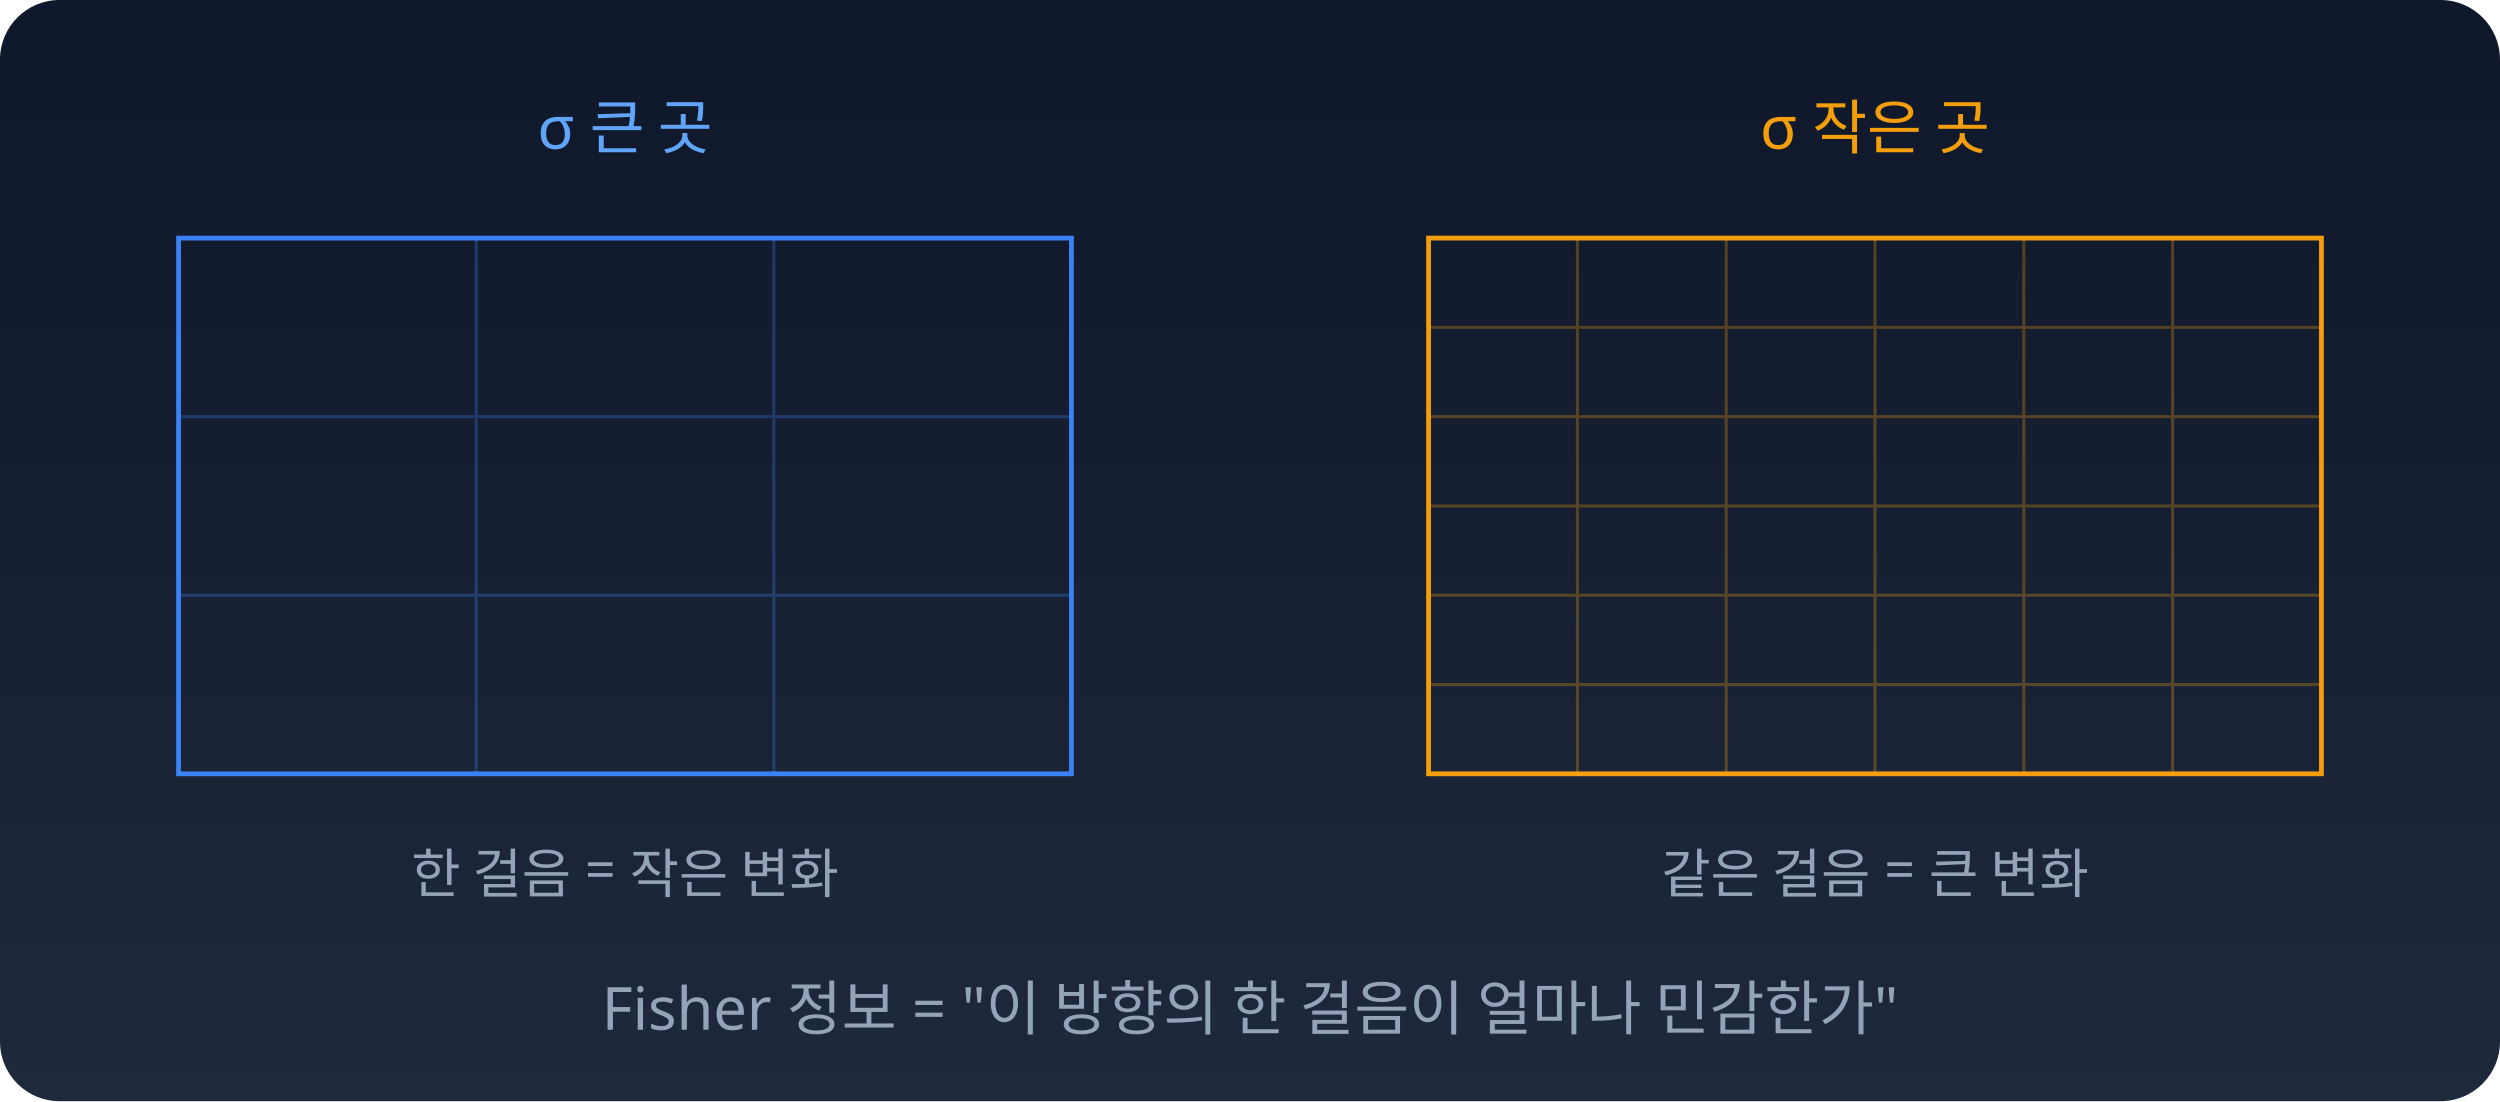
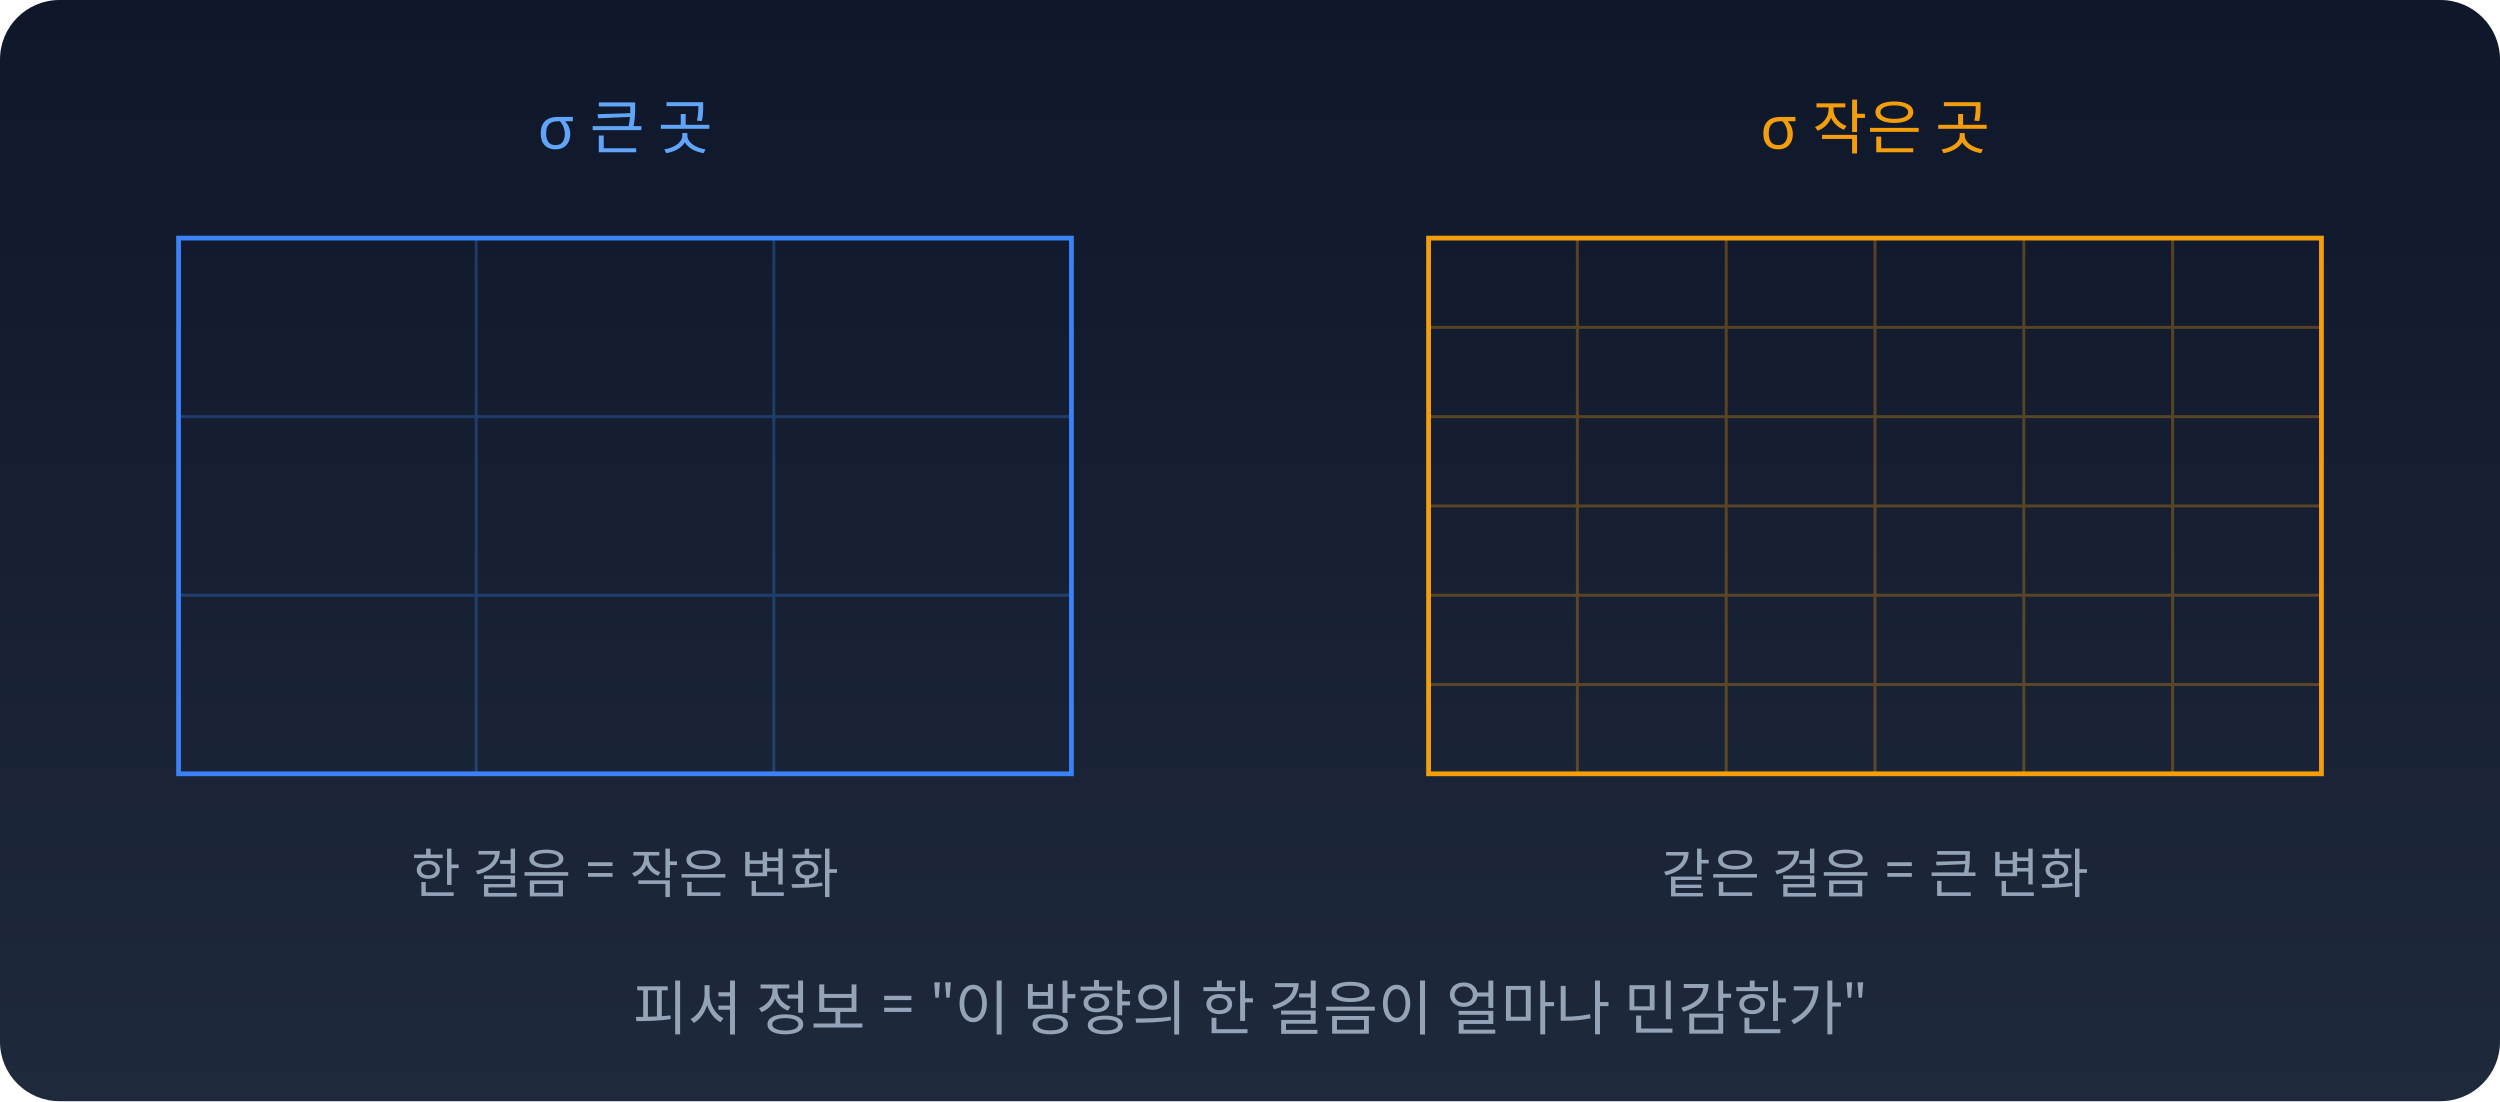
<svg xmlns="http://www.w3.org/2000/svg" viewBox="0 0 420 185" font-family="'Noto Sans KR', sans-serif">
  <defs>
    <linearGradient id="bg9" x1="0" y1="0" x2="0" y2="1">
      <stop offset="0%" stop-color="#0f172a" />
      <stop offset="100%" stop-color="#1e293b" />
    </linearGradient>
  </defs>
  <rect width="420" height="185" fill="url(#bg9)" rx="10" />
  <g transform="translate(30,25)">
    <text x="75" y="0" fill="#60a5fa" font-size="10" text-anchor="middle">σ 큰 곳</text>
    <g stroke="#3b82f6" stroke-width="0.5" opacity="0.3">
      <line x1="0" y1="15" x2="150" y2="15" />
      <line x1="0" y1="45" x2="150" y2="45" />
      <line x1="0" y1="75" x2="150" y2="75" />
      <line x1="0" y1="105" x2="150" y2="105" />
      <line x1="0" y1="15" x2="0" y2="105" />
      <line x1="50" y1="15" x2="50" y2="105" />
      <line x1="100" y1="15" x2="100" y2="105" />
      <line x1="150" y1="15" x2="150" y2="105" />
    </g>
    <rect x="0" y="15" width="150" height="90" fill="none" stroke="#3b82f6" stroke-width="0.8" />
    <text x="75" y="125" fill="#94a3b8" font-size="9" text-anchor="middle">한 걸음 = 작은 변화</text>
  </g>
  <g transform="translate(240,25)">
    <text x="75" y="0" fill="#f59e0b" font-size="10" text-anchor="middle">σ 작은 곳</text>
    <g stroke="#f59e0b" stroke-width="0.5" opacity="0.3">
      <line x1="0" y1="15" x2="150" y2="15" />
      <line x1="0" y1="30" x2="150" y2="30" />
      <line x1="0" y1="45" x2="150" y2="45" />
      <line x1="0" y1="60" x2="150" y2="60" />
      <line x1="0" y1="75" x2="150" y2="75" />
      <line x1="0" y1="90" x2="150" y2="90" />
      <line x1="0" y1="105" x2="150" y2="105" />
      <line x1="0" y1="15" x2="0" y2="105" />
      <line x1="25" y1="15" x2="25" y2="105" />
      <line x1="50" y1="15" x2="50" y2="105" />
      <line x1="75" y1="15" x2="75" y2="105" />
      <line x1="100" y1="15" x2="100" y2="105" />
      <line x1="125" y1="15" x2="125" y2="105" />
      <line x1="150" y1="15" x2="150" y2="105" />
    </g>
    <rect x="0" y="15" width="150" height="90" fill="none" stroke="#f59e0b" stroke-width="0.8" />
    <text x="75" y="125" fill="#94a3b8" font-size="9" text-anchor="middle">같은 걸음 = 큰 변화</text>
  </g>
-   <text x="210" y="173" fill="#94a3b8" font-size="10" text-anchor="middle">Fisher 정보 = "이 방향의 한 걸음이 얼마나 민감한가"</text>
+   <text x="210" y="173" fill="#94a3b8" font-size="10" text-anchor="middle">피셔 정보 = "이 방향의 한 걸음이 얼마나 민감한가"</text>
</svg>
